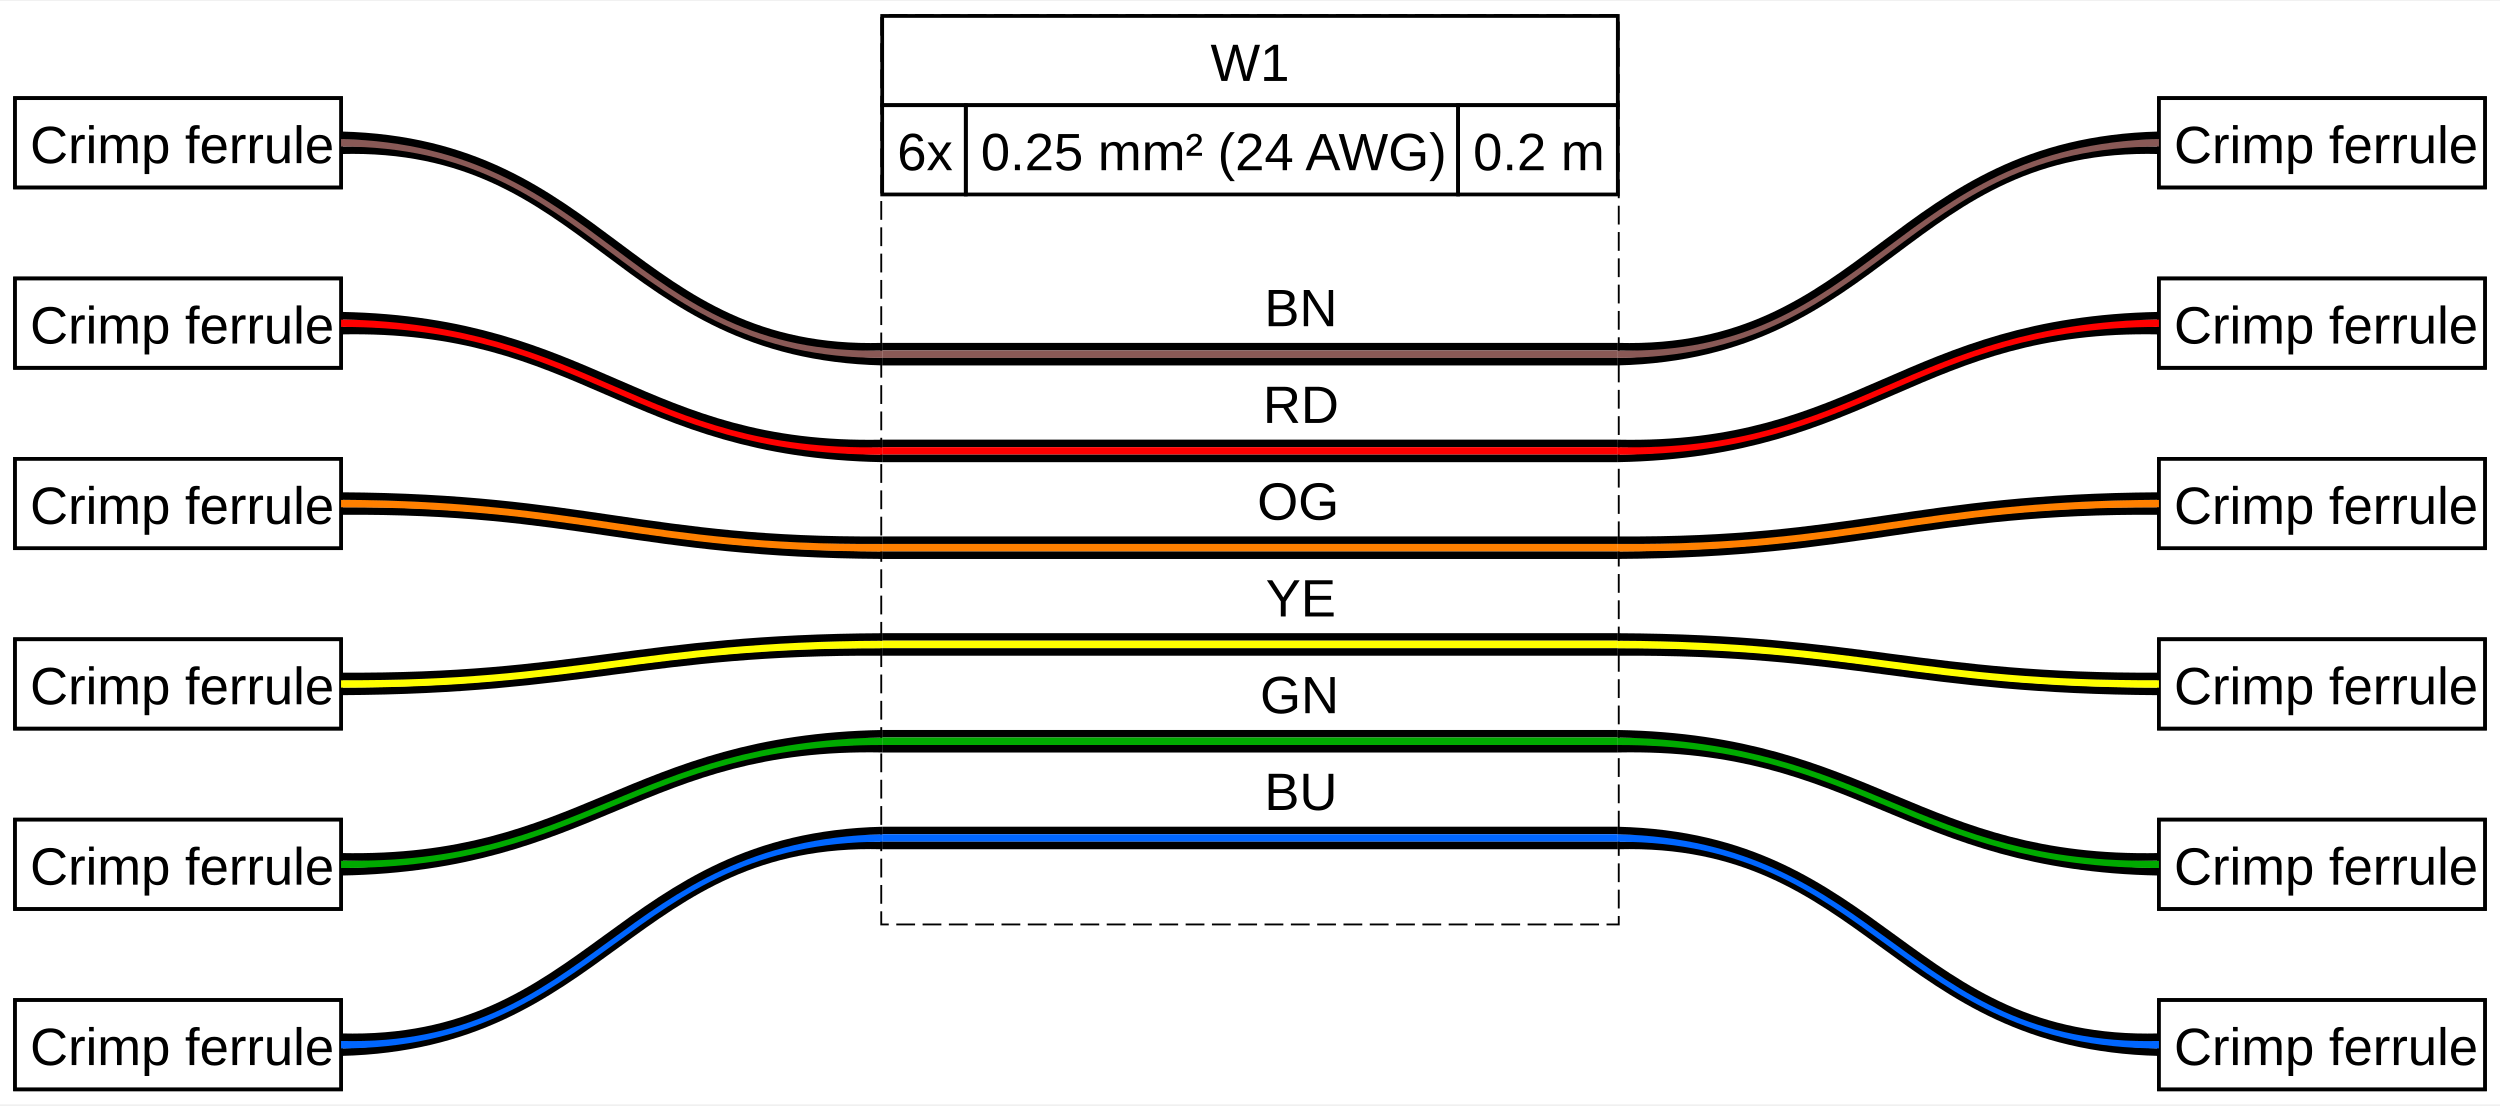
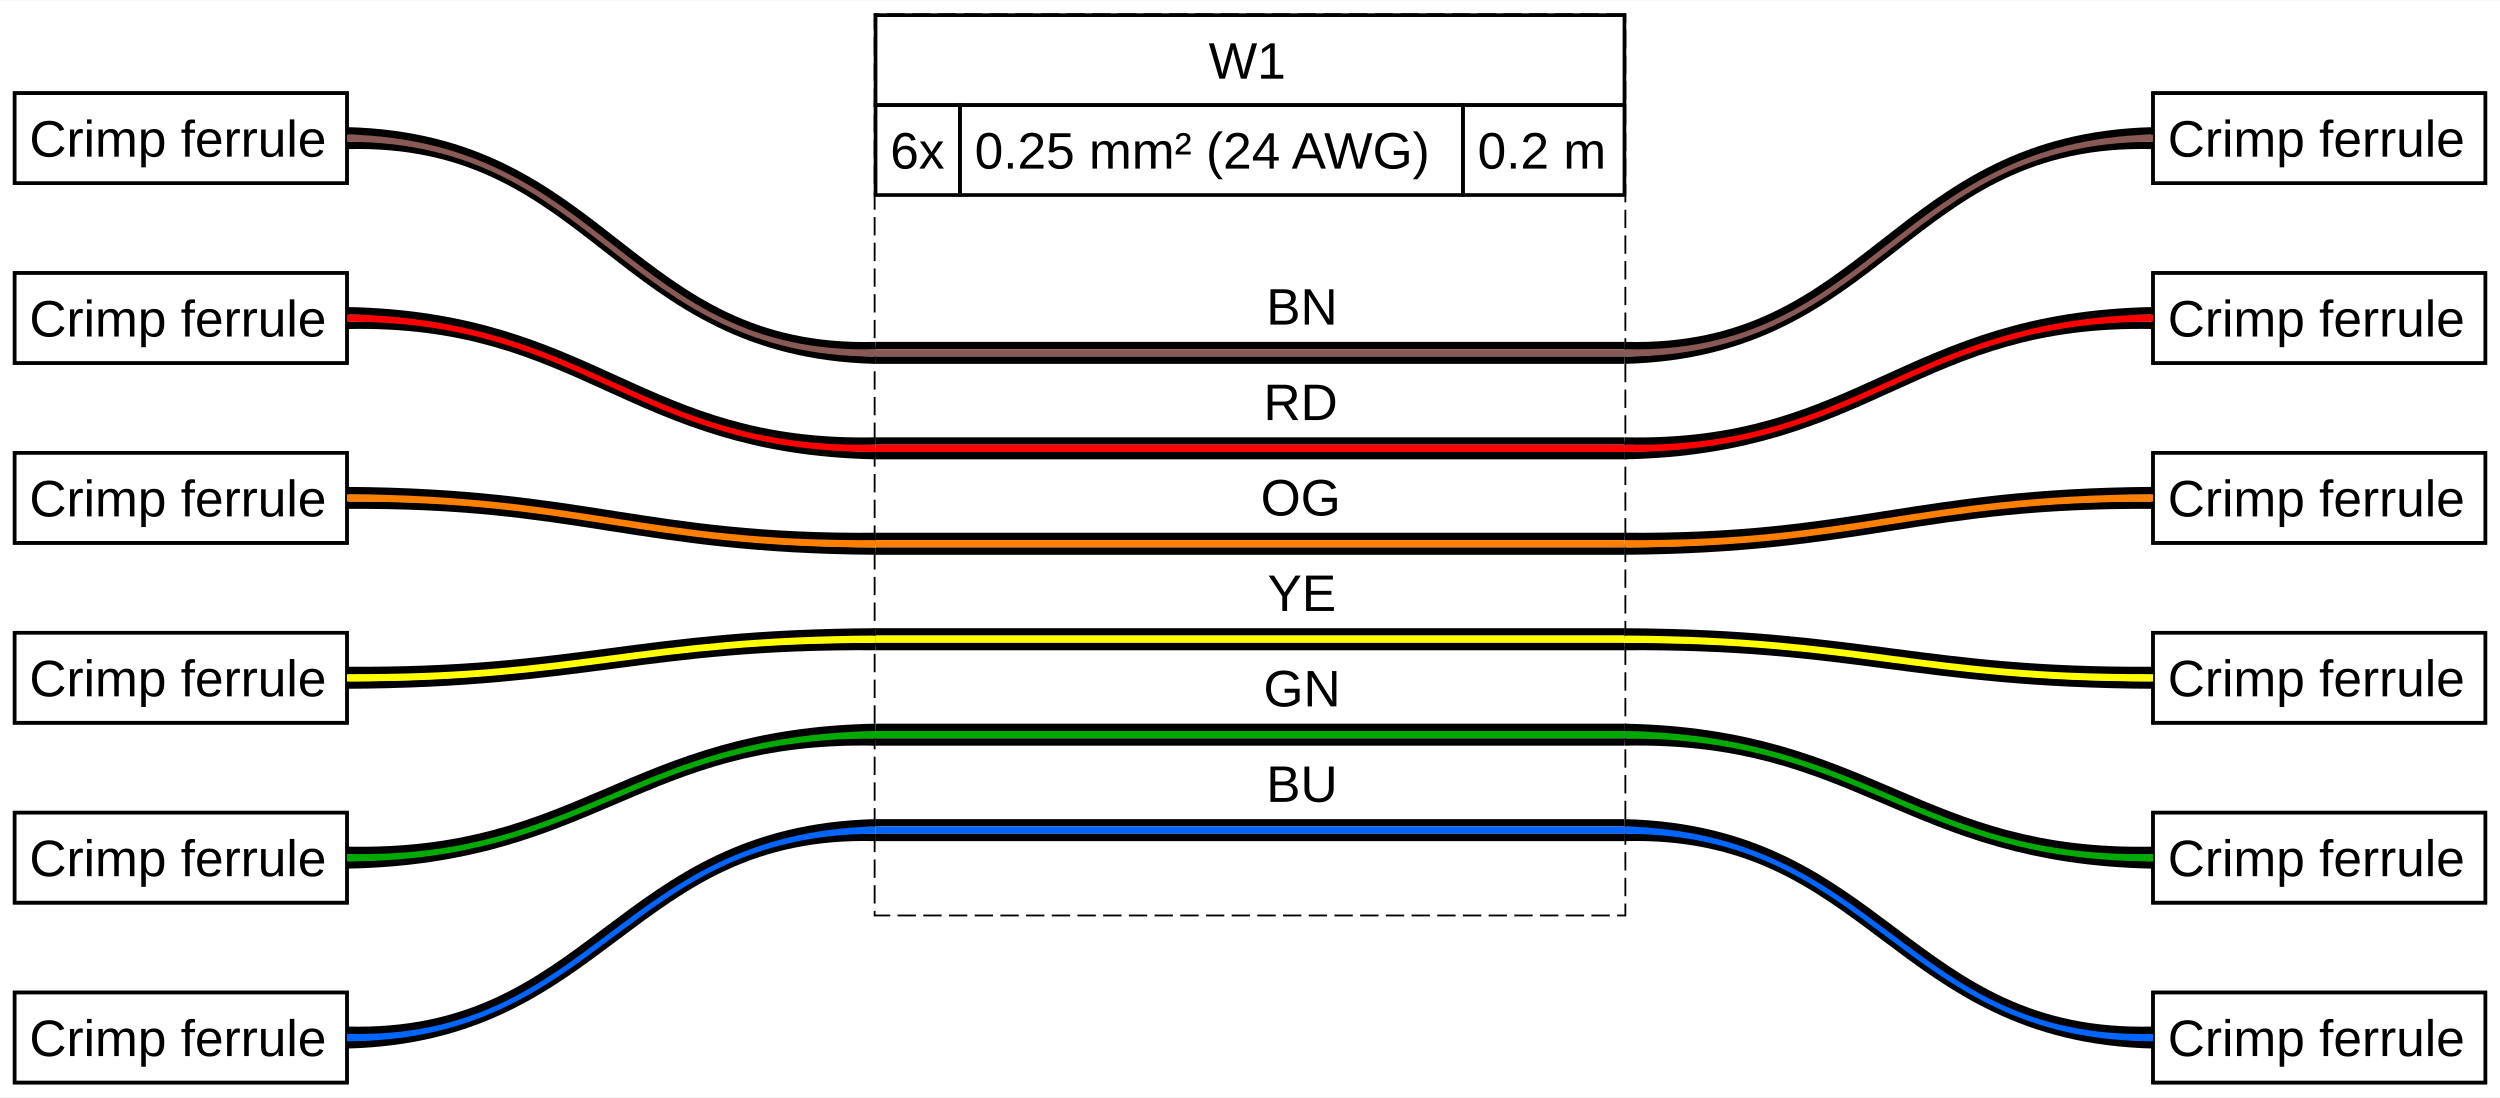
- <svg xmlns="http://www.w3.org/2000/svg" width="665pt" height="294pt" viewBox="0.00 0.00 665.25 293.62">
-   <g id="graph0" class="graph" transform="scale(1 1) rotate(0) translate(4 289.62)">
-     <polygon fill="#ffffff" stroke="none" points="-4,4 -4,-289.62 661.25,-289.62 661.25,4 -4,4" />
+ <svg xmlns="http://www.w3.org/2000/svg" width="681pt" height="299pt" viewBox="0.00 0.00 681.00 298.75">
+   <g id="graph0" class="graph" transform="scale(1 1) rotate(0) translate(4 294.75)">
+     <polygon fill="#ffffff" stroke="none" points="-4,4 -4,-294.75 677,-294.75 677,4 -4,4" />
    <g id="node1" class="node">
-       <polygon fill="#ffffff" stroke="black" points="86.75,-263.75 0,-263.75 0,-240 86.75,-240 86.75,-263.75" />
-       <polygon fill="#ffffff" stroke="none" points="0,-240 0,-263.75 86.75,-263.75 86.75,-240 0,-240" />
-       <polygon fill="none" stroke="black" points="0,-240 0,-263.75 86.75,-263.75 86.75,-240 0,-240" />
-       <text text-anchor="start" x="4" y="-246.45" font-family="arial" font-size="14.00">Crimp ferrule</text>
+       <polygon fill="#ffffff" stroke="black" points="90.5,-269.5 0,-269.5 0,-245 90.5,-245 90.5,-269.5" />
+       <polygon fill="#ffffff" stroke="none" points="0,-245 0,-269.5 90.5,-269.5 90.5,-245 0,-245" />
+       <polygon fill="none" stroke="black" points="0,-245 0,-269.5 90.5,-269.5 90.5,-245 0,-245" />
+       <text text-anchor="start" x="4" y="-252.2" font-family="arial" font-size="14.00">Crimp ferrule</text>
+     </g>
+     <g id="node2" class="node">
+       <polygon fill="#ffffff" stroke="black" stroke-dasharray="5,2" points="438.5,-290.75 234.5,-290.75 234.5,-45.75 438.5,-45.75 438.5,-290.75" />
+       <polygon fill="#ffffff" stroke="none" points="234.5,-45.75 234.5,-290.75 438.5,-290.75 438.5,-45.75 234.5,-45.75" />
+       <polygon fill="none" stroke="black" points="234.5,-266.25 234.5,-290.75 438.5,-290.75 438.5,-266.25 234.5,-266.25" />
+       <text text-anchor="start" x="325.25" y="-273.45" font-family="arial" font-size="14.00">W1</text>
+       <polygon fill="none" stroke="black" points="234.5,-241.75 234.5,-266.25 257.5,-266.25 257.5,-241.75 234.5,-241.75" />
+       <text text-anchor="start" x="238.5" y="-248.95" font-family="arial" font-size="14.00">6x</text>
+       <polygon fill="none" stroke="black" points="257.5,-241.75 257.5,-266.25 394.5,-266.25 394.5,-241.75 257.5,-241.75" />
+       <text text-anchor="start" x="261.5" y="-248.95" font-family="arial" font-size="14.00">0.25 mm² (24 AWG)</text>
+       <polygon fill="none" stroke="black" points="394.5,-241.75 394.5,-266.25 438.5,-266.25 438.5,-241.75 394.5,-241.75" />
+       <text text-anchor="start" x="398.5" y="-248.95" font-family="arial" font-size="14.00">0.2 m</text>
+       <text text-anchor="start" x="248.29" y="-226.45" font-family="arial" font-size="14.00"> </text>
+       <text text-anchor="start" x="236.5" y="-206.45" font-family="arial" font-size="14.00"> </text>
+       <text text-anchor="start" x="279.62" y="-206.45" font-family="arial" font-size="14.00"> </text>
+       <text text-anchor="start" x="340.92" y="-206.45" font-family="arial" font-size="14.00">BN</text>
+       <text text-anchor="start" x="389.62" y="-206.45" font-family="arial" font-size="14.00"> </text>
+       <text text-anchor="start" x="432.75" y="-206.45" font-family="arial" font-size="14.00"> </text>
+       <text text-anchor="start" x="236.5" y="-180.45" font-family="arial" font-size="14.00"> </text>
+       <text text-anchor="start" x="279.62" y="-180.45" font-family="arial" font-size="14.00"> </text>
+       <text text-anchor="start" x="340.17" y="-180.45" font-family="arial" font-size="14.00">RD</text>
+       <text text-anchor="start" x="389.62" y="-180.45" font-family="arial" font-size="14.00"> </text>
+       <text text-anchor="start" x="432.75" y="-180.45" font-family="arial" font-size="14.00"> </text>
+       <text text-anchor="start" x="236.5" y="-154.45" font-family="arial" font-size="14.00"> </text>
+       <text text-anchor="start" x="279.62" y="-154.45" font-family="arial" font-size="14.00"> </text>
+       <text text-anchor="start" x="339.42" y="-154.45" font-family="arial" font-size="14.00">OG</text>
+       <text text-anchor="start" x="389.62" y="-154.45" font-family="arial" font-size="14.00"> </text>
+       <text text-anchor="start" x="432.75" y="-154.45" font-family="arial" font-size="14.00"> </text>
+       <text text-anchor="start" x="236.5" y="-128.45" font-family="arial" font-size="14.00"> </text>
+       <text text-anchor="start" x="279.62" y="-128.45" font-family="arial" font-size="14.00"> </text>
+       <text text-anchor="start" x="341.29" y="-128.45" font-family="arial" font-size="14.00">YE</text>
+       <text text-anchor="start" x="389.62" y="-128.45" font-family="arial" font-size="14.00"> </text>
+       <text text-anchor="start" x="432.75" y="-128.45" font-family="arial" font-size="14.00"> </text>
+       <text text-anchor="start" x="236.5" y="-102.45" font-family="arial" font-size="14.00"> </text>
+       <text text-anchor="start" x="279.62" y="-102.45" font-family="arial" font-size="14.00"> </text>
+       <text text-anchor="start" x="340.17" y="-102.45" font-family="arial" font-size="14.00">GN</text>
+       <text text-anchor="start" x="389.62" y="-102.45" font-family="arial" font-size="14.00"> </text>
+       <text text-anchor="start" x="432.75" y="-102.45" font-family="arial" font-size="14.00"> </text>
+       <text text-anchor="start" x="236.5" y="-76.45" font-family="arial" font-size="14.00"> </text>
+       <text text-anchor="start" x="279.62" y="-76.45" font-family="arial" font-size="14.00"> </text>
+       <text text-anchor="start" x="340.92" y="-76.45" font-family="arial" font-size="14.00">BU</text>
+       <text text-anchor="start" x="389.62" y="-76.45" font-family="arial" font-size="14.00"> </text>
+       <text text-anchor="start" x="432.75" y="-76.45" font-family="arial" font-size="14.00"> </text>
+       <text text-anchor="start" x="248.29" y="-50.45" font-family="arial" font-size="14.00"> </text>
+     </g>
+     <g id="edge1" class="edge">
+       <path fill="none" stroke="#000000" stroke-width="2" d="M90.5,-255.25C157.59,-257.05 163.43,-198.55 234.5,-196.75" />
+       <path fill="none" stroke="#895956" stroke-width="2" d="M90.5,-257.25C159.58,-257.25 165.42,-198.75 234.5,-198.75" />
+       <path fill="none" stroke="#000000" stroke-width="2" d="M90.5,-259.25C161.57,-257.45 167.41,-198.95 234.5,-200.75" />
+     </g>
+     <g id="edge2" class="edge">
+       <path fill="none" stroke="#000000" stroke-width="2" d="M438.5,-200.75C370.5,-200.75 302.5,-200.75 234.5,-200.75" />
+       <path fill="none" stroke="#895956" stroke-width="2" d="M438.5,-198.75C370.5,-198.75 302.5,-198.75 234.5,-198.75" />
+       <path fill="none" stroke="#000000" stroke-width="2" d="M438.5,-196.75C370.5,-196.75 302.5,-196.75 234.5,-196.75" />
+     </g>
+     <g id="edge3" class="edge">
+       <path fill="none" stroke="#000000" stroke-width="2" d="M438.5,-174.75C370.5,-174.75 302.5,-174.75 234.5,-174.75" />
+       <path fill="none" stroke="#ff0000" stroke-width="2" d="M438.5,-172.75C370.5,-172.75 302.5,-172.75 234.5,-172.75" />
+       <path fill="none" stroke="#000000" stroke-width="2" d="M438.5,-170.75C370.5,-170.75 302.5,-170.75 234.5,-170.75" />
+     </g>
+     <g id="edge4" class="edge">
+       <path fill="none" stroke="#000000" stroke-width="2" d="M438.5,-148.75C370.5,-148.75 302.5,-148.75 234.5,-148.75" />
+       <path fill="none" stroke="#ff8000" stroke-width="2" d="M438.5,-146.75C370.5,-146.75 302.5,-146.75 234.5,-146.75" />
+       <path fill="none" stroke="#000000" stroke-width="2" d="M438.5,-144.75C370.5,-144.75 302.5,-144.75 234.5,-144.75" />
+     </g>
+     <g id="edge5" class="edge">
+       <path fill="none" stroke="#000000" stroke-width="2" d="M438.5,-122.75C370.5,-122.75 302.5,-122.75 234.5,-122.75" />
+       <path fill="none" stroke="#ffff00" stroke-width="2" d="M438.5,-120.75C370.5,-120.75 302.5,-120.75 234.5,-120.75" />
+       <path fill="none" stroke="#000000" stroke-width="2" d="M438.5,-118.75C370.5,-118.75 302.5,-118.75 234.5,-118.75" />
+     </g>
+     <g id="edge6" class="edge">
+       <path fill="none" stroke="#000000" stroke-width="2" d="M438.5,-96.75C370.5,-96.75 302.5,-96.75 234.5,-96.75" />
+       <path fill="none" stroke="#00aa00" stroke-width="2" d="M438.5,-94.75C370.5,-94.75 302.5,-94.75 234.5,-94.75" />
+       <path fill="none" stroke="#000000" stroke-width="2" d="M438.5,-92.75C370.5,-92.75 302.5,-92.75 234.5,-92.75" />
+     </g>
+     <g id="edge7" class="edge">
+       <path fill="none" stroke="#000000" stroke-width="2" d="M438.5,-70.75C370.5,-70.75 302.5,-70.75 234.5,-70.75" />
+       <path fill="none" stroke="#0066ff" stroke-width="2" d="M438.5,-68.75C370.5,-68.75 302.5,-68.75 234.5,-68.75" />
+       <path fill="none" stroke="#000000" stroke-width="2" d="M438.5,-66.75C370.5,-66.75 302.5,-66.75 234.5,-66.75" />
+     </g>
+     <g id="node3" class="node">
+       <polygon fill="#ffffff" stroke="black" points="673,-269.5 582.5,-269.5 582.5,-245 673,-245 673,-269.5" />
+       <polygon fill="#ffffff" stroke="none" points="582.5,-245 582.5,-269.5 673,-269.5 673,-245 582.5,-245" />
+       <polygon fill="none" stroke="black" points="582.5,-245 582.5,-269.5 673,-269.5 673,-245 582.5,-245" />
+       <text text-anchor="start" x="586.5" y="-252.2" font-family="arial" font-size="14.00">Crimp ferrule</text>
+     </g>
+     <g id="edge8" class="edge">
+       <path fill="none" stroke="#000000" stroke-width="2" d="M438.5,-196.75C509.57,-198.55 515.41,-257.05 582.5,-255.25" />
+       <path fill="none" stroke="#895956" stroke-width="2" d="M438.5,-198.75C507.58,-198.75 513.42,-257.25 582.5,-257.25" />
+       <path fill="none" stroke="#000000" stroke-width="2" d="M438.5,-200.75C505.59,-198.95 511.43,-257.45 582.5,-259.25" />
+     </g>
+     <g id="node4" class="node">
+       <polygon fill="#ffffff" stroke="black" points="673,-220.5 582.5,-220.5 582.5,-196 673,-196 673,-220.5" />
+       <polygon fill="#ffffff" stroke="none" points="582.5,-196 582.5,-220.5 673,-220.5 673,-196 582.5,-196" />
+       <polygon fill="none" stroke="black" points="582.5,-196 582.5,-220.5 673,-220.5 673,-196 582.5,-196" />
+       <text text-anchor="start" x="586.5" y="-203.2" font-family="arial" font-size="14.00">Crimp ferrule</text>
+     </g>
+     <g id="edge9" class="edge">
+       <path fill="none" stroke="#000000" stroke-width="2" d="M438.5,-170.75C506.31,-172.1 518.47,-207.6 582.5,-206.25" />
+       <path fill="none" stroke="#ff0000" stroke-width="2" d="M438.5,-172.75C504.42,-172.75 516.58,-208.25 582.5,-208.25" />
+       <path fill="none" stroke="#000000" stroke-width="2" d="M438.5,-174.75C502.53,-173.4 514.69,-208.9 582.5,-210.25" />
+     </g>
+     <g id="node5" class="node">
+       <polygon fill="#ffffff" stroke="black" points="673,-171.5 582.5,-171.5 582.5,-147 673,-147 673,-171.5" />
+       <polygon fill="#ffffff" stroke="none" points="582.5,-147 582.5,-171.5 673,-171.5 673,-147 582.5,-147" />
+       <polygon fill="none" stroke="black" points="582.5,-147 582.5,-171.5 673,-171.5 673,-147 582.5,-147" />
+       <text text-anchor="start" x="586.5" y="-154.2" font-family="arial" font-size="14.00">Crimp ferrule</text>
+     </g>
+     <g id="edge10" class="edge">
+       <path fill="none" stroke="#000000" stroke-width="2" d="M438.5,-144.75C503.99,-145.19 519.51,-157.69 582.5,-157.25" />
+       <path fill="none" stroke="#ff8000" stroke-width="2" d="M438.5,-146.75C502.74,-146.75 518.26,-159.25 582.5,-159.25" />
+       <path fill="none" stroke="#000000" stroke-width="2" d="M438.5,-148.75C501.49,-148.31 517.01,-160.81 582.5,-161.25" />
+     </g>
+     <g id="node6" class="node">
+       <polygon fill="#ffffff" stroke="black" points="673,-122.5 582.5,-122.5 582.5,-98 673,-98 673,-122.5" />
+       <polygon fill="#ffffff" stroke="none" points="582.5,-98 582.5,-122.5 673,-122.5 673,-98 582.5,-98" />
+       <polygon fill="none" stroke="black" points="582.5,-98 582.5,-122.5 673,-122.5 673,-98 582.5,-98" />
+       <text text-anchor="start" x="586.5" y="-105.2" font-family="arial" font-size="14.00">Crimp ferrule</text>
+     </g>
+     <g id="edge11" class="edge">
+       <path fill="none" stroke="#000000" stroke-width="2" d="M438.5,-118.75C501.56,-119.09 517.22,-108.59 582.5,-108.25" />
+       <path fill="none" stroke="#ffff00" stroke-width="2" d="M438.5,-120.75C502.67,-120.75 518.33,-110.25 582.5,-110.25" />
+       <path fill="none" stroke="#000000" stroke-width="2" d="M438.5,-122.75C503.78,-122.41 519.44,-111.91 582.5,-112.25" />
+     </g>
+     <g id="node7" class="node">
+       <polygon fill="#ffffff" stroke="black" points="673,-73.5 582.5,-73.5 582.5,-49 673,-49 673,-73.5" />
+       <polygon fill="#ffffff" stroke="none" points="582.5,-49 582.5,-73.5 673,-73.5 673,-49 582.5,-49" />
+       <polygon fill="none" stroke="black" points="582.5,-49 582.5,-73.5 673,-73.5 673,-49 582.5,-49" />
+       <text text-anchor="start" x="586.5" y="-56.2" font-family="arial" font-size="14.00">Crimp ferrule</text>
+     </g>
+     <g id="edge12" class="edge">
+       <path fill="none" stroke="#000000" stroke-width="2" d="M438.5,-92.75C502.34,-94.05 514.92,-60.55 582.5,-59.25" />
+       <path fill="none" stroke="#00aa00" stroke-width="2" d="M438.5,-94.75C504.21,-94.75 516.79,-61.25 582.5,-61.25" />
+       <path fill="none" stroke="#000000" stroke-width="2" d="M438.5,-96.75C506.08,-95.45 518.66,-61.95 582.5,-63.25" />
+     </g>
+     <g id="node8" class="node">
+       <polygon fill="#ffffff" stroke="black" points="673,-24.5 582.5,-24.5 582.5,0 673,0 673,-24.5" />
+       <polygon fill="#ffffff" stroke="none" points="582.5,0 582.5,-24.5 673,-24.5 673,0 582.5,0" />
+       <polygon fill="none" stroke="black" points="582.5,0 582.5,-24.5 673,-24.5 673,0 582.5,0" />
+       <text text-anchor="start" x="586.5" y="-7.2" font-family="arial" font-size="14.00">Crimp ferrule</text>
+     </g>
+     <g id="edge13" class="edge">
+       <path fill="none" stroke="#000000" stroke-width="2" d="M438.5,-66.75C505.26,-68.52 511.76,-12.02 582.5,-10.25" />
+       <path fill="none" stroke="#0066ff" stroke-width="2" d="M438.5,-68.75C507.25,-68.75 513.75,-12.25 582.5,-12.25" />
+       <path fill="none" stroke="#000000" stroke-width="2" d="M438.5,-70.75C509.24,-68.98 515.74,-12.48 582.5,-14.25" />
+     </g>
+     <g id="node9" class="node">
+       <polygon fill="#ffffff" stroke="black" points="90.5,-220.5 0,-220.5 0,-196 90.5,-196 90.5,-220.5" />
+       <polygon fill="#ffffff" stroke="none" points="0,-196 0,-220.5 90.5,-220.5 90.5,-196 0,-196" />
+       <polygon fill="none" stroke="black" points="0,-196 0,-220.5 90.5,-220.5 90.5,-196 0,-196" />
+       <text text-anchor="start" x="4" y="-203.2" font-family="arial" font-size="14.00">Crimp ferrule</text>
+     </g>
+     <g id="edge14" class="edge">
+       <path fill="none" stroke="#000000" stroke-width="2" d="M90.5,-206.25C154.53,-207.6 166.69,-172.1 234.5,-170.75" />
+       <path fill="none" stroke="#ff0000" stroke-width="2" d="M90.5,-208.25C156.42,-208.25 168.58,-172.75 234.5,-172.75" />
+       <path fill="none" stroke="#000000" stroke-width="2" d="M90.5,-210.25C158.31,-208.9 170.47,-173.4 234.5,-174.75" />
+     </g>
+     <g id="node10" class="node">
+       <polygon fill="#ffffff" stroke="black" points="90.5,-171.5 0,-171.5 0,-147 90.5,-147 90.5,-171.5" />
+       <polygon fill="#ffffff" stroke="none" points="0,-147 0,-171.5 90.5,-171.5 90.5,-147 0,-147" />
+       <polygon fill="none" stroke="black" points="0,-147 0,-171.5 90.5,-171.5 90.5,-147 0,-147" />
+       <text text-anchor="start" x="4" y="-154.2" font-family="arial" font-size="14.00">Crimp ferrule</text>
+     </g>
+     <g id="edge15" class="edge">
+       <path fill="none" stroke="#000000" stroke-width="2" d="M90.5,-157.25C153.49,-157.69 169.01,-145.19 234.5,-144.75" />
+       <path fill="none" stroke="#ff8000" stroke-width="2" d="M90.5,-159.25C154.74,-159.25 170.26,-146.75 234.5,-146.75" />
+       <path fill="none" stroke="#000000" stroke-width="2" d="M90.5,-161.25C155.99,-160.81 171.51,-148.31 234.5,-148.75" />
+     </g>
+     <g id="node11" class="node">
+       <polygon fill="#ffffff" stroke="black" points="90.5,-122.5 0,-122.5 0,-98 90.5,-98 90.5,-122.5" />
+       <polygon fill="#ffffff" stroke="none" points="0,-98 0,-122.5 90.5,-122.5 90.5,-98 0,-98" />
+       <polygon fill="none" stroke="black" points="0,-98 0,-122.5 90.5,-122.5 90.5,-98 0,-98" />
+       <text text-anchor="start" x="4" y="-105.2" font-family="arial" font-size="14.00">Crimp ferrule</text>
+     </g>
+     <g id="edge16" class="edge">
+       <path fill="none" stroke="#000000" stroke-width="2" d="M90.5,-108.25C155.78,-108.59 171.44,-119.09 234.5,-118.75" />
+       <path fill="none" stroke="#ffff00" stroke-width="2" d="M90.5,-110.25C154.67,-110.25 170.33,-120.75 234.5,-120.75" />
+       <path fill="none" stroke="#000000" stroke-width="2" d="M90.5,-112.25C153.56,-111.91 169.22,-122.41 234.5,-122.75" />
+     </g>
+     <g id="node12" class="node">
+       <polygon fill="#ffffff" stroke="black" points="90.5,-73.5 0,-73.5 0,-49 90.5,-49 90.5,-73.5" />
+       <polygon fill="#ffffff" stroke="none" points="0,-49 0,-73.5 90.5,-73.5 90.5,-49 0,-49" />
+       <polygon fill="none" stroke="black" points="0,-49 0,-73.5 90.5,-73.5 90.5,-49 0,-49" />
+       <text text-anchor="start" x="4" y="-56.2" font-family="arial" font-size="14.00">Crimp ferrule</text>
+     </g>
+     <g id="edge17" class="edge">
+       <path fill="none" stroke="#000000" stroke-width="2" d="M90.5,-59.25C158.08,-60.55 170.66,-94.05 234.5,-92.75" />
+       <path fill="none" stroke="#00aa00" stroke-width="2" d="M90.5,-61.25C156.21,-61.25 168.79,-94.75 234.5,-94.75" />
+       <path fill="none" stroke="#000000" stroke-width="2" d="M90.5,-63.25C154.34,-61.95 166.92,-95.45 234.5,-96.75" />
    </g>
    <g id="node13" class="node">
-       <polygon fill="#ffffff" stroke="black" stroke-dasharray="5,2" points="426.5,-285.62 230.75,-285.62 230.75,-44.12 426.5,-44.12 426.5,-285.62" />
-       <polygon fill="#ffffff" stroke="none" points="230.75,-44.12 230.75,-285.62 426.5,-285.62 426.5,-44.12 230.75,-44.12" />
-       <polygon fill="none" stroke="black" points="230.75,-261.88 230.75,-285.62 426.5,-285.62 426.5,-261.88 230.75,-261.88" />
-       <text text-anchor="start" x="318.12" y="-268.32" font-family="arial" font-size="14.00">W1</text>
-       <polygon fill="none" stroke="black" points="230.75,-238.12 230.75,-261.88 253,-261.88 253,-238.12 230.75,-238.12" />
-       <text text-anchor="start" x="234.75" y="-244.57" font-family="arial" font-size="14.00">6x</text>
-       <polygon fill="none" stroke="black" points="253,-238.12 253,-261.88 384,-261.88 384,-238.12 253,-238.12" />
-       <text text-anchor="start" x="257" y="-244.57" font-family="arial" font-size="14.00">0.25 mm² (24 AWG)</text>
-       <polygon fill="none" stroke="black" points="384,-238.12 384,-261.88 426.5,-261.88 426.5,-238.12 384,-238.12" />
-       <text text-anchor="start" x="388" y="-244.57" font-family="arial" font-size="14.00">0.2 m</text>
-       <text text-anchor="start" x="243.94" y="-222.82" font-family="arial" font-size="14.00"> </text>
-       <text text-anchor="start" x="232.75" y="-203.07" font-family="arial" font-size="14.00"> </text>
-       <text text-anchor="start" x="274.06" y="-203.07" font-family="arial" font-size="14.00"> </text>
-       <text text-anchor="start" x="332.44" y="-203.07" font-family="arial" font-size="14.00">BN</text>
-       <text text-anchor="start" x="379.44" y="-203.07" font-family="arial" font-size="14.00"> </text>
-       <text text-anchor="start" x="420.75" y="-203.07" font-family="arial" font-size="14.00"> </text>
-       <polygon fill="#000000" stroke="none" points="230.75,-196.62 230.75,-198.62 426.5,-198.62 426.5,-196.62 230.75,-196.62" />
-       <polygon fill="#895956" stroke="none" points="230.75,-194.62 230.75,-196.62 426.5,-196.62 426.5,-194.62 230.75,-194.62" />
-       <polygon fill="#000000" stroke="none" points="230.75,-192.62 230.75,-194.62 426.5,-194.62 426.5,-192.62 230.75,-192.62" />
-       <text text-anchor="start" x="232.75" y="-177.32" font-family="arial" font-size="14.00"> </text>
-       <text text-anchor="start" x="274.06" y="-177.32" font-family="arial" font-size="14.00"> </text>
-       <text text-anchor="start" x="332.06" y="-177.32" font-family="arial" font-size="14.00">RD</text>
-       <text text-anchor="start" x="379.44" y="-177.32" font-family="arial" font-size="14.00"> </text>
-       <text text-anchor="start" x="420.75" y="-177.32" font-family="arial" font-size="14.00"> </text>
-       <polygon fill="#000000" stroke="none" points="230.75,-170.88 230.75,-172.88 426.5,-172.88 426.5,-170.88 230.75,-170.88" />
-       <polygon fill="#ff0000" stroke="none" points="230.75,-168.88 230.75,-170.88 426.5,-170.88 426.5,-168.88 230.75,-168.88" />
-       <polygon fill="#000000" stroke="none" points="230.75,-166.88 230.75,-168.88 426.5,-168.88 426.5,-166.88 230.75,-166.88" />
-       <text text-anchor="start" x="232.75" y="-151.57" font-family="arial" font-size="14.00"> </text>
-       <text text-anchor="start" x="274.06" y="-151.57" font-family="arial" font-size="14.00"> </text>
-       <text text-anchor="start" x="330.56" y="-151.57" font-family="arial" font-size="14.00">OG</text>
-       <text text-anchor="start" x="379.44" y="-151.57" font-family="arial" font-size="14.00"> </text>
-       <text text-anchor="start" x="420.75" y="-151.57" font-family="arial" font-size="14.00"> </text>
-       <polygon fill="#000000" stroke="none" points="230.75,-145.12 230.75,-147.12 426.5,-147.12 426.5,-145.12 230.75,-145.12" />
-       <polygon fill="#ff8000" stroke="none" points="230.75,-143.12 230.75,-145.12 426.5,-145.12 426.5,-143.12 230.75,-143.12" />
-       <polygon fill="#000000" stroke="none" points="230.75,-141.12 230.75,-143.12 426.5,-143.12 426.5,-141.12 230.75,-141.12" />
-       <text text-anchor="start" x="232.75" y="-125.83" font-family="arial" font-size="14.00"> </text>
-       <text text-anchor="start" x="274.06" y="-125.83" font-family="arial" font-size="14.00"> </text>
-       <text text-anchor="start" x="332.81" y="-125.83" font-family="arial" font-size="14.00">YE</text>
-       <text text-anchor="start" x="379.44" y="-125.83" font-family="arial" font-size="14.00"> </text>
-       <text text-anchor="start" x="420.75" y="-125.83" font-family="arial" font-size="14.00"> </text>
-       <polygon fill="#000000" stroke="none" points="230.75,-119.38 230.75,-121.38 426.5,-121.38 426.5,-119.38 230.75,-119.38" />
-       <polygon fill="#ffff00" stroke="none" points="230.75,-117.38 230.75,-119.38 426.5,-119.38 426.5,-117.38 230.75,-117.38" />
-       <polygon fill="#000000" stroke="none" points="230.75,-115.38 230.75,-117.38 426.5,-117.38 426.5,-115.38 230.75,-115.38" />
-       <text text-anchor="start" x="232.75" y="-100.08" font-family="arial" font-size="14.00"> </text>
-       <text text-anchor="start" x="274.06" y="-100.08" font-family="arial" font-size="14.00"> </text>
-       <text text-anchor="start" x="331.31" y="-100.08" font-family="arial" font-size="14.00">GN</text>
-       <text text-anchor="start" x="379.44" y="-100.08" font-family="arial" font-size="14.00"> </text>
-       <text text-anchor="start" x="420.75" y="-100.08" font-family="arial" font-size="14.00"> </text>
-       <polygon fill="#000000" stroke="none" points="230.75,-93.62 230.75,-95.62 426.5,-95.62 426.5,-93.62 230.75,-93.62" />
-       <polygon fill="#00aa00" stroke="none" points="230.75,-91.62 230.75,-93.62 426.5,-93.62 426.5,-91.62 230.75,-91.62" />
-       <polygon fill="#000000" stroke="none" points="230.75,-89.62 230.75,-91.62 426.5,-91.62 426.5,-89.62 230.75,-89.62" />
-       <text text-anchor="start" x="232.75" y="-74.33" font-family="arial" font-size="14.00"> </text>
-       <text text-anchor="start" x="274.06" y="-74.33" font-family="arial" font-size="14.00"> </text>
-       <text text-anchor="start" x="332.44" y="-74.33" font-family="arial" font-size="14.00">BU</text>
-       <text text-anchor="start" x="379.44" y="-74.33" font-family="arial" font-size="14.00"> </text>
-       <text text-anchor="start" x="420.75" y="-74.33" font-family="arial" font-size="14.00"> </text>
-       <polygon fill="#000000" stroke="none" points="230.75,-67.88 230.75,-69.88 426.5,-69.88 426.5,-67.88 230.75,-67.88" />
-       <polygon fill="#0066ff" stroke="none" points="230.75,-65.88 230.75,-67.88 426.5,-67.88 426.5,-65.88 230.75,-65.88" />
-       <polygon fill="#000000" stroke="none" points="230.75,-63.88 230.75,-65.88 426.5,-65.88 426.5,-63.88 230.75,-63.88" />
-       <text text-anchor="start" x="243.94" y="-48.58" font-family="arial" font-size="14.00"> </text>
-     </g>
-     <g id="edge1" class="edge">
-       <path fill="none" stroke="#000000" stroke-width="2" d="M86.75,-249.88C153.47,-251.64 160.05,-195.39 230.75,-193.63" />
-       <path fill="none" stroke="#895956" stroke-width="2" d="M86.75,-251.87C155.46,-251.88 162.04,-195.63 230.75,-195.62" />
-       <path fill="none" stroke="#000000" stroke-width="2" d="M86.75,-253.87C157.45,-252.11 164.03,-195.86 230.75,-197.62" />
-     </g>
-     <g id="node2" class="node">
-       <polygon fill="#ffffff" stroke="black" points="86.75,-215.75 0,-215.75 0,-192 86.75,-192 86.75,-215.75" />
-       <polygon fill="#ffffff" stroke="none" points="0,-192 0,-215.75 86.75,-215.75 86.75,-192 0,-192" />
-       <polygon fill="none" stroke="black" points="0,-192 0,-215.75 86.75,-215.75 86.75,-192 0,-192" />
-       <text text-anchor="start" x="4" y="-198.45" font-family="arial" font-size="14.00">Crimp ferrule</text>
-     </g>
-     <g id="edge3" class="edge">
-       <path fill="none" stroke="#000000" stroke-width="2" d="M86.75,-201.88C150.63,-203.19 163.11,-169.19 230.75,-167.88" />
-       <path fill="none" stroke="#ff0000" stroke-width="2" d="M86.75,-203.87C152.51,-203.87 164.99,-169.87 230.75,-169.87" />
-       <path fill="none" stroke="#000000" stroke-width="2" d="M86.75,-205.87C154.39,-204.56 166.87,-170.56 230.75,-171.87" />
-     </g>
-     <g id="node3" class="node">
-       <polygon fill="#ffffff" stroke="black" points="86.75,-167.75 0,-167.75 0,-144 86.75,-144 86.75,-167.75" />
-       <polygon fill="#ffffff" stroke="none" points="0,-144 0,-167.75 86.75,-167.75 86.75,-144 0,-144" />
-       <polygon fill="none" stroke="black" points="0,-144 0,-167.75 86.75,-167.75 86.75,-144 0,-144" />
-       <text text-anchor="start" x="4" y="-150.45" font-family="arial" font-size="14.00">Crimp ferrule</text>
-     </g>
-     <g id="edge5" class="edge">
-       <path fill="none" stroke="#000000" stroke-width="2" d="M86.75,-153.88C149.76,-154.28 165.33,-142.53 230.75,-142.13" />
-       <path fill="none" stroke="#ff8000" stroke-width="2" d="M86.75,-155.88C150.96,-155.88 166.54,-144.12 230.75,-144.12" />
-       <path fill="none" stroke="#000000" stroke-width="2" d="M86.75,-157.87C152.17,-157.47 167.74,-145.72 230.75,-146.12" />
-     </g>
-     <g id="node4" class="node">
-       <polygon fill="#ffffff" stroke="black" points="86.75,-119.75 0,-119.75 0,-96 86.75,-96 86.75,-119.75" />
-       <polygon fill="#ffffff" stroke="none" points="0,-96 0,-119.75 86.75,-119.75 86.75,-96 0,-96" />
-       <polygon fill="none" stroke="black" points="0,-96 0,-119.75 86.75,-119.75 86.75,-96 0,-96" />
-       <text text-anchor="start" x="4" y="-102.45" font-family="arial" font-size="14.00">Crimp ferrule</text>
-     </g>
-     <g id="edge7" class="edge">
-       <path fill="none" stroke="#000000" stroke-width="2" d="M86.75,-105.88C152.03,-106.21 167.69,-116.71 230.75,-116.38" />
-       <path fill="none" stroke="#ffff00" stroke-width="2" d="M86.75,-107.88C150.92,-107.88 166.58,-118.38 230.75,-118.38" />
-       <path fill="none" stroke="#000000" stroke-width="2" d="M86.75,-109.87C149.81,-109.54 165.47,-120.04 230.75,-120.37" />
-     </g>
-     <g id="node5" class="node">
-       <polygon fill="#ffffff" stroke="black" points="86.75,-71.75 0,-71.75 0,-48 86.75,-48 86.75,-71.75" />
-       <polygon fill="#ffffff" stroke="none" points="0,-48 0,-71.75 86.75,-71.75 86.75,-48 0,-48" />
-       <polygon fill="none" stroke="black" points="0,-48 0,-71.75 86.75,-71.75 86.75,-48 0,-48" />
-       <text text-anchor="start" x="4" y="-54.45" font-family="arial" font-size="14.00">Crimp ferrule</text>
-     </g>
-     <g id="edge9" class="edge">
-       <path fill="none" stroke="#000000" stroke-width="2" d="M86.75,-57.88C154.25,-59.15 166.98,-91.9 230.75,-90.63" />
-       <path fill="none" stroke="#00aa00" stroke-width="2" d="M86.75,-59.88C152.38,-59.88 165.12,-92.63 230.75,-92.62" />
-       <path fill="none" stroke="#000000" stroke-width="2" d="M86.75,-61.87C150.52,-60.6 163.25,-93.35 230.75,-94.62" />
-     </g>
-     <g id="node6" class="node">
-       <polygon fill="#ffffff" stroke="black" points="86.75,-23.75 0,-23.75 0,0 86.75,0 86.75,-23.75" />
-       <polygon fill="#ffffff" stroke="none" points="0,0 0,-23.75 86.75,-23.75 86.75,0 0,0" />
-       <polygon fill="none" stroke="black" points="0,0 0,-23.75 86.75,-23.75 86.75,0 0,0" />
-       <text text-anchor="start" x="4" y="-6.45" font-family="arial" font-size="14.00">Crimp ferrule</text>
-     </g>
-     <g id="edge11" class="edge">
-       <path fill="none" stroke="#000000" stroke-width="2" d="M86.75,-9.88C157.24,-11.62 164.22,-66.62 230.75,-64.88" />
-       <path fill="none" stroke="#0066ff" stroke-width="2" d="M86.75,-11.88C155.26,-11.88 162.24,-66.87 230.75,-66.88" />
-       <path fill="none" stroke="#000000" stroke-width="2" d="M86.75,-13.87C153.28,-12.13 160.26,-67.13 230.75,-68.87" />
-     </g>
-     <g id="node7" class="node">
-       <polygon fill="#ffffff" stroke="black" points="657.25,-263.75 570.5,-263.75 570.5,-240 657.25,-240 657.25,-263.75" />
-       <polygon fill="#ffffff" stroke="none" points="570.5,-240 570.5,-263.75 657.25,-263.75 657.25,-240 570.5,-240" />
-       <polygon fill="none" stroke="black" points="570.5,-240 570.5,-263.75 657.25,-263.75 657.25,-240 570.5,-240" />
-       <text text-anchor="start" x="574.5" y="-246.45" font-family="arial" font-size="14.00">Crimp ferrule</text>
-     </g>
-     <g id="node8" class="node">
-       <polygon fill="#ffffff" stroke="black" points="657.25,-215.75 570.5,-215.75 570.5,-192 657.25,-192 657.25,-215.75" />
-       <polygon fill="#ffffff" stroke="none" points="570.5,-192 570.5,-215.75 657.25,-215.75 657.25,-192 570.5,-192" />
-       <polygon fill="none" stroke="black" points="570.5,-192 570.5,-215.75 657.25,-215.75 657.25,-192 570.5,-192" />
-       <text text-anchor="start" x="574.5" y="-198.45" font-family="arial" font-size="14.00">Crimp ferrule</text>
-     </g>
-     <g id="node9" class="node">
-       <polygon fill="#ffffff" stroke="black" points="657.25,-167.75 570.5,-167.75 570.5,-144 657.25,-144 657.25,-167.75" />
-       <polygon fill="#ffffff" stroke="none" points="570.5,-144 570.5,-167.75 657.25,-167.75 657.25,-144 570.5,-144" />
-       <polygon fill="none" stroke="black" points="570.5,-144 570.5,-167.75 657.25,-167.75 657.25,-144 570.5,-144" />
-       <text text-anchor="start" x="574.5" y="-150.45" font-family="arial" font-size="14.00">Crimp ferrule</text>
-     </g>
-     <g id="node10" class="node">
-       <polygon fill="#ffffff" stroke="black" points="657.25,-119.75 570.5,-119.75 570.5,-96 657.25,-96 657.25,-119.75" />
-       <polygon fill="#ffffff" stroke="none" points="570.5,-96 570.5,-119.75 657.25,-119.75 657.25,-96 570.5,-96" />
-       <polygon fill="none" stroke="black" points="570.5,-96 570.5,-119.75 657.25,-119.75 657.25,-96 570.5,-96" />
-       <text text-anchor="start" x="574.5" y="-102.45" font-family="arial" font-size="14.00">Crimp ferrule</text>
-     </g>
-     <g id="node11" class="node">
-       <polygon fill="#ffffff" stroke="black" points="657.25,-71.75 570.5,-71.75 570.5,-48 657.25,-48 657.25,-71.75" />
-       <polygon fill="#ffffff" stroke="none" points="570.5,-48 570.5,-71.75 657.25,-71.75 657.25,-48 570.5,-48" />
-       <polygon fill="none" stroke="black" points="570.5,-48 570.5,-71.75 657.25,-71.75 657.25,-48 570.5,-48" />
-       <text text-anchor="start" x="574.5" y="-54.45" font-family="arial" font-size="14.00">Crimp ferrule</text>
-     </g>
-     <g id="node12" class="node">
-       <polygon fill="#ffffff" stroke="black" points="657.25,-23.75 570.5,-23.75 570.5,0 657.25,0 657.25,-23.75" />
-       <polygon fill="#ffffff" stroke="none" points="570.5,0 570.5,-23.75 657.25,-23.75 657.25,0 570.5,0" />
-       <polygon fill="none" stroke="black" points="570.5,0 570.5,-23.75 657.25,-23.75 657.25,0 570.5,0" />
-       <text text-anchor="start" x="574.5" y="-6.45" font-family="arial" font-size="14.00">Crimp ferrule</text>
-     </g>
-     <g id="edge2" class="edge">
-       <path fill="none" stroke="#000000" stroke-width="2" d="M426.5,-193.63C497.2,-195.39 503.78,-251.64 570.5,-249.88" />
-       <path fill="none" stroke="#895956" stroke-width="2" d="M426.5,-195.62C495.21,-195.63 501.79,-251.88 570.5,-251.87" />
-       <path fill="none" stroke="#000000" stroke-width="2" d="M426.5,-197.62C493.22,-195.86 499.8,-252.11 570.5,-253.87" />
-     </g>
-     <g id="edge4" class="edge">
-       <path fill="none" stroke="#000000" stroke-width="2" d="M426.5,-167.88C494.14,-169.19 506.62,-203.19 570.5,-201.88" />
-       <path fill="none" stroke="#ff0000" stroke-width="2" d="M426.5,-169.87C492.26,-169.87 504.74,-203.87 570.5,-203.87" />
-       <path fill="none" stroke="#000000" stroke-width="2" d="M426.5,-171.87C490.38,-170.56 502.86,-204.56 570.5,-205.87" />
-     </g>
-     <g id="edge6" class="edge">
-       <path fill="none" stroke="#000000" stroke-width="2" d="M426.5,-142.13C491.92,-142.53 507.49,-154.28 570.5,-153.88" />
-       <path fill="none" stroke="#ff8000" stroke-width="2" d="M426.5,-144.12C490.71,-144.12 506.29,-155.88 570.5,-155.88" />
-       <path fill="none" stroke="#000000" stroke-width="2" d="M426.5,-146.12C489.51,-145.72 505.08,-157.47 570.5,-157.87" />
-     </g>
-     <g id="edge8" class="edge">
-       <path fill="none" stroke="#000000" stroke-width="2" d="M426.5,-116.38C489.56,-116.71 505.22,-106.21 570.5,-105.88" />
-       <path fill="none" stroke="#ffff00" stroke-width="2" d="M426.5,-118.38C490.67,-118.38 506.33,-107.88 570.5,-107.88" />
-       <path fill="none" stroke="#000000" stroke-width="2" d="M426.5,-120.37C491.78,-120.04 507.44,-109.54 570.5,-109.87" />
-     </g>
-     <g id="edge10" class="edge">
-       <path fill="none" stroke="#000000" stroke-width="2" d="M426.5,-90.63C490.27,-91.9 503,-59.15 570.5,-57.88" />
-       <path fill="none" stroke="#00aa00" stroke-width="2" d="M426.5,-92.62C492.13,-92.63 504.87,-59.88 570.5,-59.88" />
-       <path fill="none" stroke="#000000" stroke-width="2" d="M426.5,-94.62C494,-93.35 506.73,-60.6 570.5,-61.87" />
-     </g>
-     <g id="edge12" class="edge">
-       <path fill="none" stroke="#000000" stroke-width="2" d="M426.5,-64.88C493.03,-66.62 500.01,-11.62 570.5,-9.88" />
-       <path fill="none" stroke="#0066ff" stroke-width="2" d="M426.5,-66.88C495.01,-66.87 501.99,-11.88 570.5,-11.88" />
-       <path fill="none" stroke="#000000" stroke-width="2" d="M426.5,-68.87C496.99,-67.13 503.97,-12.13 570.5,-13.87" />
+       <polygon fill="#ffffff" stroke="black" points="90.5,-24.5 0,-24.5 0,0 90.5,0 90.5,-24.5" />
+       <polygon fill="#ffffff" stroke="none" points="0,0 0,-24.5 90.5,-24.5 90.5,0 0,0" />
+       <polygon fill="none" stroke="black" points="0,0 0,-24.5 90.5,-24.5 90.5,0 0,0" />
+       <text text-anchor="start" x="4" y="-7.2" font-family="arial" font-size="14.00">Crimp ferrule</text>
+     </g>
+     <g id="edge18" class="edge">
+       <path fill="none" stroke="#000000" stroke-width="2" d="M90.5,-10.25C161.24,-12.02 167.74,-68.52 234.5,-66.75" />
+       <path fill="none" stroke="#0066ff" stroke-width="2" d="M90.5,-12.25C159.25,-12.25 165.75,-68.75 234.5,-68.75" />
+       <path fill="none" stroke="#000000" stroke-width="2" d="M90.5,-14.25C157.26,-12.48 163.76,-68.98 234.5,-70.75" />
    </g>
  </g>
</svg>
